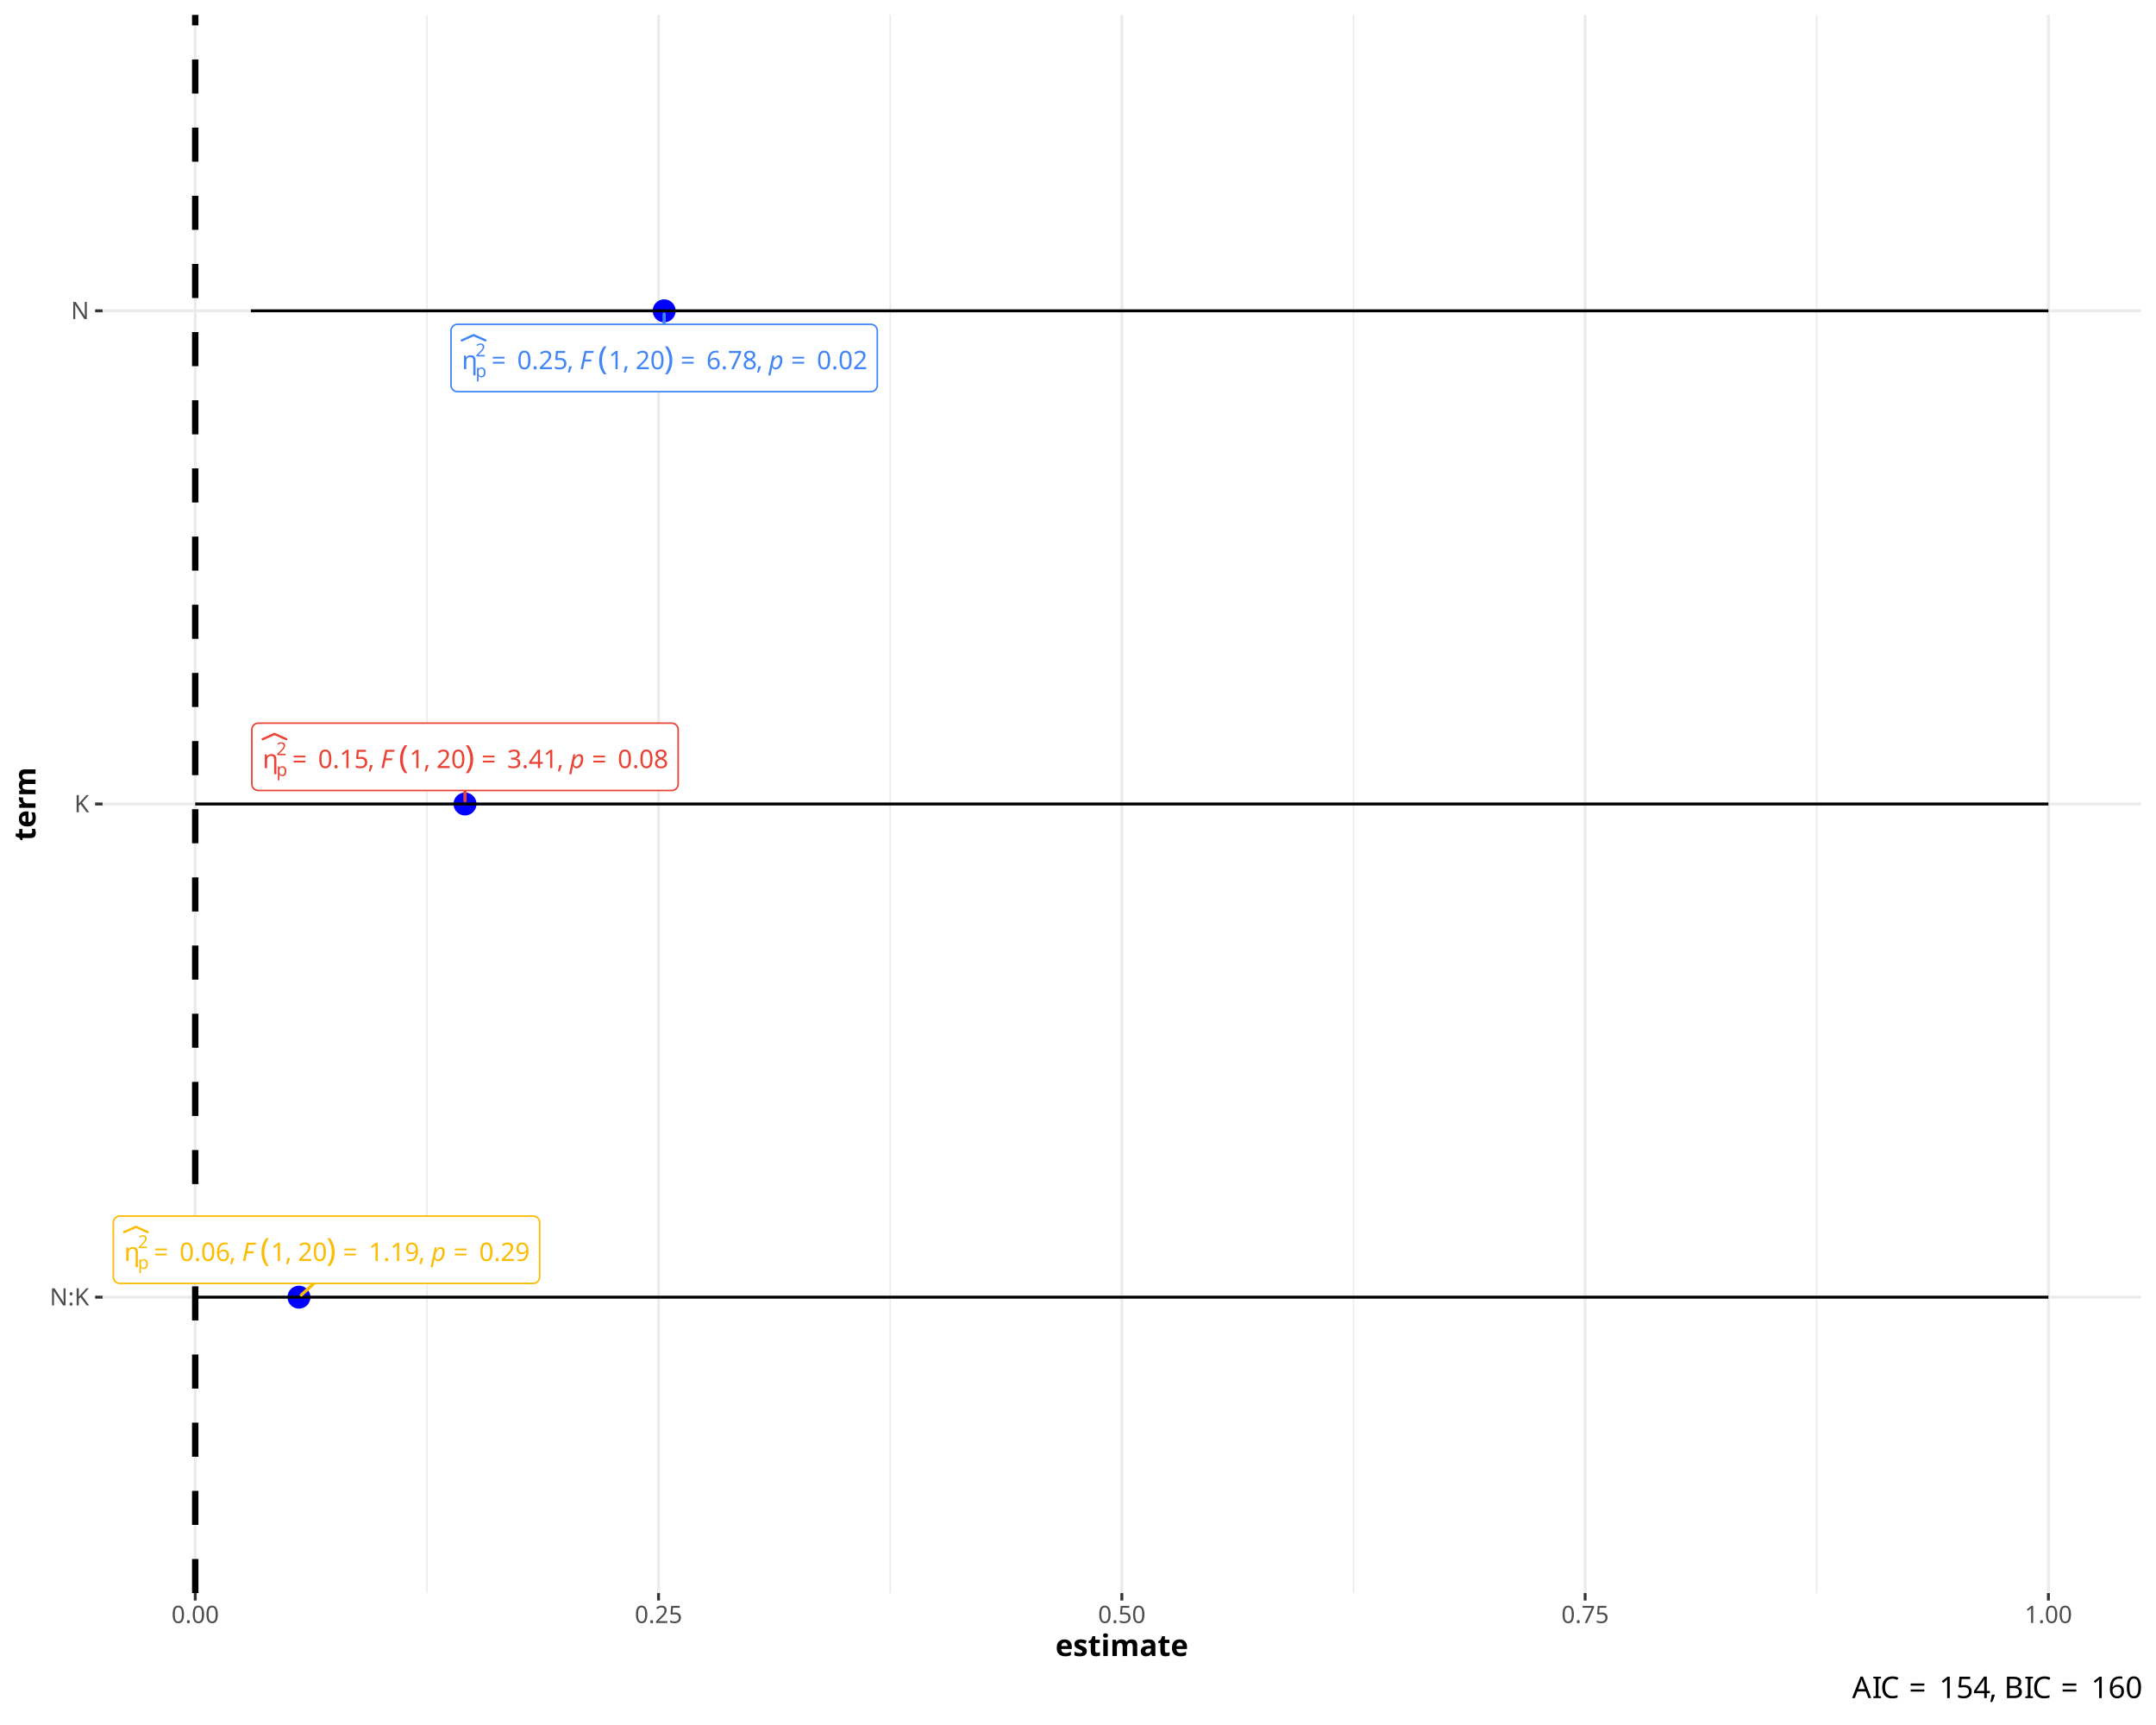
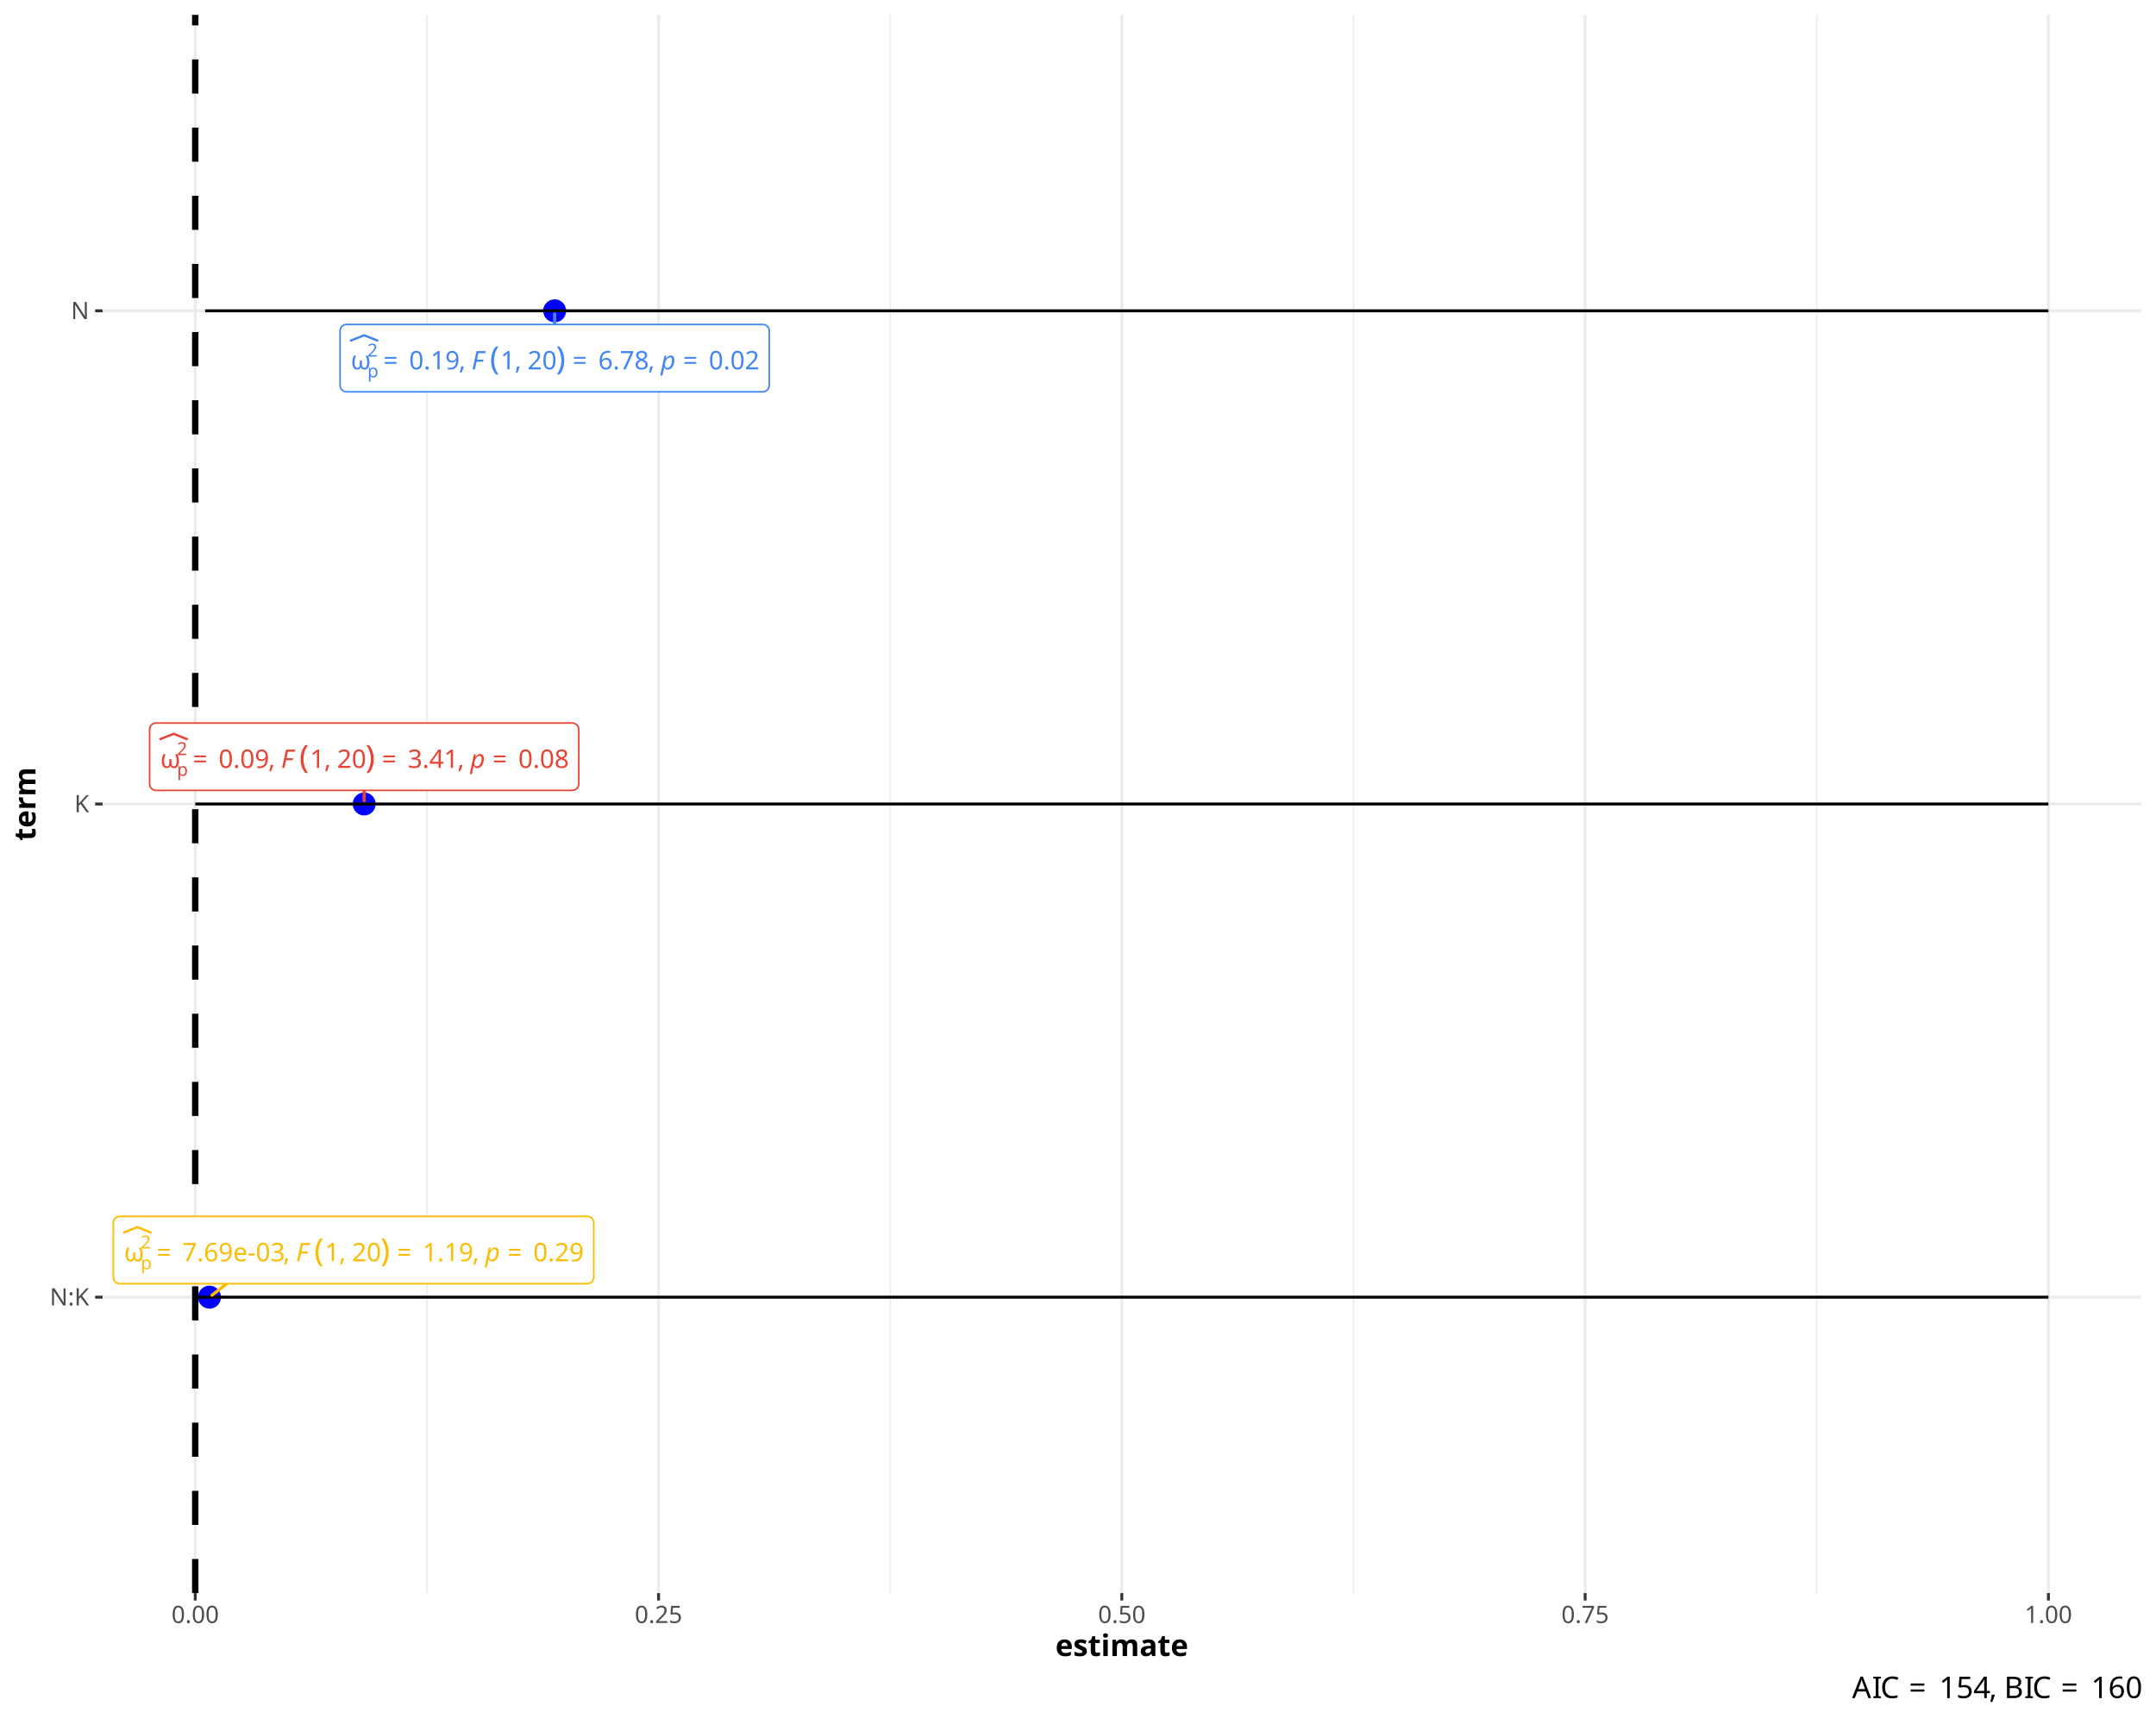
<svg xmlns="http://www.w3.org/2000/svg" class="svglite" data-engine-version="2.0" width="720.00pt" height="576.00pt" viewBox="0 0 720.00 576.00">
  <defs>
    <style type="text/css">
    .svglite line, .svglite polyline, .svglite polygon, .svglite path, .svglite rect, .svglite circle {
      fill: none;
      stroke: #000000;
      stroke-linecap: round;
      stroke-linejoin: round;
      stroke-miterlimit: 10.00;
    }
  </style>
  </defs>
  <rect width="100%" height="100%" style="stroke: none; fill: #FFFFFF;" />
  <defs>
    <clipPath id="cpMC4wMHw3MjAuMDB8MC4wMHw1NzYuMDA=">
      <rect x="0.00" y="0.00" width="720.00" height="576.00" />
    </clipPath>
  </defs>
  <g clip-path="url(#cpMC4wMHw3MjAuMDB8MC4wMHw1NzYuMDA=)">
    <rect x="0.00" y="0.00" width="720.00" height="576.00" style="stroke-width: 0.97; stroke: #FFFFFF; fill: #FFFFFF;" />
  </g>
  <defs>
    <clipPath id="cpMzQuMjV8NzE1LjAyfDQuOTh8NTMxLjk1">
      <rect x="34.25" y="4.98" width="680.77" height="526.97" />
    </clipPath>
  </defs>
  <g clip-path="url(#cpMzQuMjV8NzE1LjAyfDQuOTh8NTMxLjk1)">
    <rect x="34.25" y="4.98" width="680.77" height="526.97" style="stroke-width: 0.97; stroke: none; fill: #FFFFFF;" />
    <polyline points="142.56,531.95 142.56,4.98 " style="stroke-width: 0.48; stroke: #EBEBEB; stroke-linecap: butt;" />
    <polyline points="297.28,531.95 297.28,4.98 " style="stroke-width: 0.48; stroke: #EBEBEB; stroke-linecap: butt;" />
    <polyline points="452.00,531.95 452.00,4.98 " style="stroke-width: 0.48; stroke: #EBEBEB; stroke-linecap: butt;" />
    <polyline points="606.71,531.95 606.71,4.98 " style="stroke-width: 0.48; stroke: #EBEBEB; stroke-linecap: butt;" />
    <polyline points="34.25,433.14 715.02,433.14 " style="stroke-width: 0.97; stroke: #EBEBEB; stroke-linecap: butt;" />
    <polyline points="34.25,268.46 715.02,268.46 " style="stroke-width: 0.97; stroke: #EBEBEB; stroke-linecap: butt;" />
    <polyline points="34.25,103.79 715.02,103.79 " style="stroke-width: 0.97; stroke: #EBEBEB; stroke-linecap: butt;" />
    <polyline points="65.20,531.95 65.20,4.98 " style="stroke-width: 0.97; stroke: #EBEBEB; stroke-linecap: butt;" />
    <polyline points="219.92,531.95 219.92,4.98 " style="stroke-width: 0.97; stroke: #EBEBEB; stroke-linecap: butt;" />
    <polyline points="374.64,531.95 374.64,4.98 " style="stroke-width: 0.97; stroke: #EBEBEB; stroke-linecap: butt;" />
    <polyline points="529.36,531.95 529.36,4.98 " style="stroke-width: 0.97; stroke: #EBEBEB; stroke-linecap: butt;" />
    <polyline points="684.07,531.95 684.07,4.98 " style="stroke-width: 0.97; stroke: #EBEBEB; stroke-linecap: butt;" />
-     <circle cx="221.80" cy="103.79" r="3.52" style="stroke-width: 0.64; stroke: #0000FF; fill: #0000FF;" />
-     <circle cx="155.29" cy="268.46" r="3.52" style="stroke-width: 0.64; stroke: #0000FF; fill: #0000FF;" />
-     <circle cx="99.84" cy="433.14" r="3.52" style="stroke-width: 0.64; stroke: #0000FF; fill: #0000FF;" />
+     <circle cx="185.23" cy="103.79" r="3.52" style="stroke-width: 0.64; stroke: #0000FF; fill: #0000FF;" />
+     <circle cx="121.62" cy="268.46" r="3.52" style="stroke-width: 0.64; stroke: #0000FF; fill: #0000FF;" />
+     <circle cx="69.96" cy="433.14" r="3.52" style="stroke-width: 0.64; stroke: #0000FF; fill: #0000FF;" />
    <polyline points="684.07,103.79 684.07,103.79 " style="stroke-width: 0.97; stroke-linecap: butt;" />
-     <polyline points="684.07,103.79 83.78,103.79 " style="stroke-width: 0.97; stroke-linecap: butt;" />
-     <polyline points="83.78,103.79 83.78,103.79 " style="stroke-width: 0.97; stroke-linecap: butt;" />
+     <polyline points="684.07,103.79 68.51,103.79 " style="stroke-width: 0.97; stroke-linecap: butt;" />
+     <polyline points="68.51,103.79 68.51,103.79 " style="stroke-width: 0.97; stroke-linecap: butt;" />
    <polyline points="684.07,268.46 684.07,268.46 " style="stroke-width: 0.97; stroke-linecap: butt;" />
    <polyline points="684.07,268.46 65.20,268.46 " style="stroke-width: 0.97; stroke-linecap: butt;" />
    <polyline points="65.20,268.46 65.20,268.46 " style="stroke-width: 0.97; stroke-linecap: butt;" />
    <polyline points="684.07,433.14 684.07,433.14 " style="stroke-width: 0.97; stroke-linecap: butt;" />
    <polyline points="684.07,433.14 65.20,433.14 " style="stroke-width: 0.97; stroke-linecap: butt;" />
    <polyline points="65.20,433.14 65.20,433.14 " style="stroke-width: 0.97; stroke-linecap: butt;" />
    <line x1="65.20" y1="531.95" x2="65.20" y2="4.98" style="stroke-width: 2.13; stroke-dasharray: 11.38,11.38; stroke-linecap: butt;" />
-     <line x1="221.80" y1="108.30" x2="221.80" y2="104.85" style="stroke-width: 1.07; stroke: #4285F4;" />
-     <line x1="155.29" y1="263.95" x2="155.29" y2="267.40" style="stroke-width: 1.07; stroke: #EA4335;" />
-     <line x1="104.83" y1="428.54" x2="100.63" y2="432.42" style="stroke-width: 1.07; stroke: #FBBC04;" />
-     <polygon points="152.78,130.78 290.82,130.78 290.73,130.78 291.08,130.76 291.42,130.69 291.75,130.57 292.05,130.40 292.32,130.18 292.55,129.92 292.73,129.62 292.87,129.30 292.95,128.96 292.98,128.62 292.98,128.62 292.98,110.46 292.98,110.46 292.95,110.11 292.87,109.77 292.73,109.45 292.55,109.16 292.32,108.90 292.05,108.68 291.75,108.51 291.42,108.38 291.08,108.31 290.82,108.30 152.78,108.30 153.04,108.31 152.69,108.30 152.34,108.34 152.01,108.44 151.70,108.59 151.41,108.78 151.16,109.03 150.95,109.30 150.79,109.61 150.68,109.94 150.62,110.28 150.62,110.46 150.62,128.62 150.62,128.44 150.62,128.79 150.68,129.13 150.79,129.46 150.95,129.77 151.16,130.05 151.41,130.29 151.70,130.49 152.01,130.64 152.34,130.73 152.69,130.78 " style="stroke-width: 0.53; stroke: #4285F4; fill: #FFFFFF;" />
-     <text x="154.22" y="123.29" style="font-size: 8.54px; fill: #4285F4; font-family: sans;" textLength="4.57px" lengthAdjust="spacingAndGlyphs">η</text>
-     <text x="158.79" y="125.94" style="font-size: 5.98px; fill: #4285F4; font-family: sans;" textLength="3.32px" lengthAdjust="spacingAndGlyphs">p</text>
-     <text x="158.79" y="119.01" style="font-size: 5.98px; fill: #4285F4; font-family: sans;" textLength="3.32px" lengthAdjust="spacingAndGlyphs">2</text>
-     <polyline points="154.22,113.66 158.16,111.90 162.11,113.66 " style="stroke-width: 0.75; stroke: #4285F4;" />
-     <text x="164.09" y="123.29" style="font-size: 8.54px; fill: #4285F4; font-family: sans;" textLength="6.63px" lengthAdjust="spacingAndGlyphs">=</text>
-     <text x="172.69" y="123.29" style="font-size: 8.54px; fill: #4285F4; font-family: sans;" textLength="16.61px" lengthAdjust="spacingAndGlyphs">0.25</text>
-     <text x="189.31" y="123.29" style="font-size: 8.54px; fill: #4285F4; font-family: sans;" textLength="2.14px" lengthAdjust="spacingAndGlyphs">,</text>
-     <text x="191.44" y="123.29" style="font-size: 8.54px; fill: #4285F4; font-family: sans;" textLength="2.14px" lengthAdjust="spacingAndGlyphs"> </text>
-     <text x="193.58" y="123.29" style="font-size: 8.54px; font-style: italic; fill: #4285F4; font-family: sans;" textLength="5.21px" lengthAdjust="spacingAndGlyphs">F</text>
-     <text x="199.67" y="123.29" style="font-size: 10.67px; fill: #4285F4; font-family: sans;" textLength="3.55px" lengthAdjust="spacingAndGlyphs">(</text>
-     <text x="203.23" y="123.29" style="font-size: 8.54px; fill: #4285F4; font-family: sans;" textLength="4.75px" lengthAdjust="spacingAndGlyphs">1</text>
-     <text x="207.97" y="123.29" style="font-size: 8.54px; fill: #4285F4; font-family: sans;" textLength="2.14px" lengthAdjust="spacingAndGlyphs">,</text>
-     <text x="210.11" y="123.29" style="font-size: 8.54px; fill: #4285F4; font-family: sans;" textLength="2.14px" lengthAdjust="spacingAndGlyphs"> </text>
-     <text x="212.24" y="123.29" style="font-size: 8.54px; fill: #4285F4; font-family: sans;" textLength="9.50px" lengthAdjust="spacingAndGlyphs">20</text>
-     <text x="221.74" y="123.29" style="font-size: 10.67px; fill: #4285F4; font-family: sans;" textLength="3.55px" lengthAdjust="spacingAndGlyphs">)</text>
-     <text x="227.26" y="123.29" style="font-size: 8.54px; fill: #4285F4; font-family: sans;" textLength="6.63px" lengthAdjust="spacingAndGlyphs">=</text>
-     <text x="235.87" y="123.29" style="font-size: 8.54px; fill: #4285F4; font-family: sans;" textLength="16.61px" lengthAdjust="spacingAndGlyphs">6.78</text>
-     <text x="252.48" y="123.29" style="font-size: 8.54px; fill: #4285F4; font-family: sans;" textLength="2.14px" lengthAdjust="spacingAndGlyphs">,</text>
-     <text x="254.61" y="123.29" style="font-size: 8.54px; fill: #4285F4; font-family: sans;" textLength="2.14px" lengthAdjust="spacingAndGlyphs"> </text>
-     <text x="256.75" y="123.29" style="font-size: 8.54px; font-style: italic; fill: #4285F4; font-family: sans;" textLength="4.75px" lengthAdjust="spacingAndGlyphs">p</text>
-     <text x="264.16" y="123.29" style="font-size: 8.54px; fill: #4285F4; font-family: sans;" textLength="6.63px" lengthAdjust="spacingAndGlyphs">=</text>
-     <text x="272.77" y="123.29" style="font-size: 8.54px; fill: #4285F4; font-family: sans;" textLength="16.61px" lengthAdjust="spacingAndGlyphs">0.02</text>
-     <polygon points="86.27,263.95 224.31,263.95 224.23,263.95 224.58,263.94 224.92,263.87 225.24,263.75 225.54,263.57 225.81,263.35 226.04,263.09 226.23,262.80 226.36,262.48 226.45,262.14 226.47,261.79 226.47,261.79 226.47,243.63 226.47,243.63 226.45,243.29 226.36,242.95 226.23,242.63 226.04,242.34 225.81,242.08 225.54,241.86 225.24,241.68 224.92,241.56 224.58,241.49 224.31,241.47 86.27,241.47 86.53,241.49 86.18,241.48 85.84,241.52 85.50,241.61 85.19,241.76 84.90,241.96 84.65,242.20 84.44,242.48 84.28,242.79 84.17,243.12 84.12,243.46 84.11,243.63 84.11,261.79 84.12,261.62 84.12,261.97 84.17,262.31 84.28,262.64 84.44,262.95 84.65,263.23 84.90,263.47 85.19,263.66 85.50,263.81 85.84,263.91 86.18,263.95 " style="stroke-width: 0.53; stroke: #EA4335; fill: #FFFFFF;" />
-     <text x="87.71" y="256.47" style="font-size: 8.54px; fill: #EA4335; font-family: sans;" textLength="4.57px" lengthAdjust="spacingAndGlyphs">η</text>
-     <text x="92.28" y="259.11" style="font-size: 5.98px; fill: #EA4335; font-family: sans;" textLength="3.32px" lengthAdjust="spacingAndGlyphs">p</text>
-     <text x="92.28" y="252.18" style="font-size: 5.98px; fill: #EA4335; font-family: sans;" textLength="3.32px" lengthAdjust="spacingAndGlyphs">2</text>
-     <polyline points="87.71,246.84 91.66,245.07 95.61,246.84 " style="stroke-width: 0.75; stroke: #EA4335;" />
-     <text x="97.58" y="256.47" style="font-size: 8.54px; fill: #EA4335; font-family: sans;" textLength="6.63px" lengthAdjust="spacingAndGlyphs">=</text>
-     <text x="106.19" y="256.47" style="font-size: 8.54px; fill: #EA4335; font-family: sans;" textLength="16.61px" lengthAdjust="spacingAndGlyphs">0.15</text>
-     <text x="122.80" y="256.47" style="font-size: 8.54px; fill: #EA4335; font-family: sans;" textLength="2.14px" lengthAdjust="spacingAndGlyphs">,</text>
-     <text x="124.94" y="256.47" style="font-size: 8.54px; fill: #EA4335; font-family: sans;" textLength="2.14px" lengthAdjust="spacingAndGlyphs"> </text>
-     <text x="127.07" y="256.47" style="font-size: 8.54px; font-style: italic; fill: #EA4335; font-family: sans;" textLength="5.21px" lengthAdjust="spacingAndGlyphs">F</text>
-     <text x="133.17" y="256.47" style="font-size: 10.67px; fill: #EA4335; font-family: sans;" textLength="3.55px" lengthAdjust="spacingAndGlyphs">(</text>
-     <text x="136.72" y="256.47" style="font-size: 8.54px; fill: #EA4335; font-family: sans;" textLength="4.75px" lengthAdjust="spacingAndGlyphs">1</text>
-     <text x="141.47" y="256.47" style="font-size: 8.54px; fill: #EA4335; font-family: sans;" textLength="2.14px" lengthAdjust="spacingAndGlyphs">,</text>
-     <text x="143.60" y="256.47" style="font-size: 8.54px; fill: #EA4335; font-family: sans;" textLength="2.14px" lengthAdjust="spacingAndGlyphs"> </text>
-     <text x="145.74" y="256.47" style="font-size: 8.54px; fill: #EA4335; font-family: sans;" textLength="9.50px" lengthAdjust="spacingAndGlyphs">20</text>
-     <text x="155.23" y="256.47" style="font-size: 10.67px; fill: #EA4335; font-family: sans;" textLength="3.55px" lengthAdjust="spacingAndGlyphs">)</text>
-     <text x="160.76" y="256.47" style="font-size: 8.54px; fill: #EA4335; font-family: sans;" textLength="6.63px" lengthAdjust="spacingAndGlyphs">=</text>
-     <text x="169.36" y="256.47" style="font-size: 8.54px; fill: #EA4335; font-family: sans;" textLength="16.61px" lengthAdjust="spacingAndGlyphs">3.41</text>
-     <text x="185.97" y="256.47" style="font-size: 8.54px; fill: #EA4335; font-family: sans;" textLength="2.14px" lengthAdjust="spacingAndGlyphs">,</text>
-     <text x="188.11" y="256.47" style="font-size: 8.54px; fill: #EA4335; font-family: sans;" textLength="2.14px" lengthAdjust="spacingAndGlyphs"> </text>
-     <text x="190.25" y="256.47" style="font-size: 8.54px; font-style: italic; fill: #EA4335; font-family: sans;" textLength="4.75px" lengthAdjust="spacingAndGlyphs">p</text>
-     <text x="197.66" y="256.47" style="font-size: 8.54px; fill: #EA4335; font-family: sans;" textLength="6.63px" lengthAdjust="spacingAndGlyphs">=</text>
-     <text x="206.26" y="256.47" style="font-size: 8.54px; fill: #EA4335; font-family: sans;" textLength="16.61px" lengthAdjust="spacingAndGlyphs">0.08</text>
-     <polygon points="40.01,428.54 178.06,428.54 177.97,428.54 178.32,428.53 178.66,428.46 178.98,428.33 179.28,428.16 179.55,427.94 179.78,427.68 179.97,427.39 180.11,427.07 180.19,426.73 180.22,426.38 180.22,426.38 180.22,408.22 180.22,408.22 180.19,407.87 180.11,407.54 179.97,407.22 179.78,406.92 179.55,406.66 179.28,406.44 178.98,406.27 178.66,406.15 178.32,406.08 178.06,406.06 40.01,406.06 40.27,406.08 39.93,406.06 39.58,406.10 39.25,406.20 38.93,406.35 38.65,406.55 38.40,406.79 38.19,407.07 38.03,407.37 37.92,407.70 37.86,408.05 37.85,408.22 37.85,426.38 37.86,426.21 37.86,426.56 37.92,426.90 38.03,427.23 38.19,427.54 38.40,427.81 38.65,428.05 38.93,428.25 39.25,428.40 39.58,428.50 39.93,428.54 " style="stroke-width: 0.53; stroke: #FBBC04; fill: #FFFFFF;" />
-     <text x="41.45" y="421.06" style="font-size: 8.54px; fill: #FBBC04; font-family: sans;" textLength="4.57px" lengthAdjust="spacingAndGlyphs">η</text>
-     <text x="46.03" y="423.70" style="font-size: 5.98px; fill: #FBBC04; font-family: sans;" textLength="3.32px" lengthAdjust="spacingAndGlyphs">p</text>
-     <text x="46.03" y="416.77" style="font-size: 5.98px; fill: #FBBC04; font-family: sans;" textLength="3.32px" lengthAdjust="spacingAndGlyphs">2</text>
-     <polyline points="41.45,411.42 45.40,409.66 49.35,411.42 " style="stroke-width: 0.75; stroke: #FBBC04;" />
-     <text x="51.33" y="421.06" style="font-size: 8.54px; fill: #FBBC04; font-family: sans;" textLength="6.63px" lengthAdjust="spacingAndGlyphs">=</text>
-     <text x="59.93" y="421.06" style="font-size: 8.54px; fill: #FBBC04; font-family: sans;" textLength="16.61px" lengthAdjust="spacingAndGlyphs">0.06</text>
-     <text x="76.54" y="421.06" style="font-size: 8.54px; fill: #FBBC04; font-family: sans;" textLength="2.14px" lengthAdjust="spacingAndGlyphs">,</text>
-     <text x="78.68" y="421.06" style="font-size: 8.54px; fill: #FBBC04; font-family: sans;" textLength="2.14px" lengthAdjust="spacingAndGlyphs"> </text>
-     <text x="80.81" y="421.06" style="font-size: 8.54px; font-style: italic; fill: #FBBC04; font-family: sans;" textLength="5.21px" lengthAdjust="spacingAndGlyphs">F</text>
-     <text x="86.91" y="421.06" style="font-size: 10.67px; fill: #FBBC04; font-family: sans;" textLength="3.55px" lengthAdjust="spacingAndGlyphs">(</text>
-     <text x="90.46" y="421.06" style="font-size: 8.54px; fill: #FBBC04; font-family: sans;" textLength="4.75px" lengthAdjust="spacingAndGlyphs">1</text>
-     <text x="95.21" y="421.06" style="font-size: 8.54px; fill: #FBBC04; font-family: sans;" textLength="2.14px" lengthAdjust="spacingAndGlyphs">,</text>
-     <text x="97.35" y="421.06" style="font-size: 8.54px; fill: #FBBC04; font-family: sans;" textLength="2.14px" lengthAdjust="spacingAndGlyphs"> </text>
-     <text x="99.48" y="421.06" style="font-size: 8.54px; fill: #FBBC04; font-family: sans;" textLength="9.50px" lengthAdjust="spacingAndGlyphs">20</text>
-     <text x="108.98" y="421.06" style="font-size: 10.67px; fill: #FBBC04; font-family: sans;" textLength="3.55px" lengthAdjust="spacingAndGlyphs">)</text>
-     <text x="114.50" y="421.06" style="font-size: 8.54px; fill: #FBBC04; font-family: sans;" textLength="6.63px" lengthAdjust="spacingAndGlyphs">=</text>
-     <text x="123.10" y="421.06" style="font-size: 8.54px; fill: #FBBC04; font-family: sans;" textLength="16.61px" lengthAdjust="spacingAndGlyphs">1.19</text>
-     <text x="139.72" y="421.06" style="font-size: 8.54px; fill: #FBBC04; font-family: sans;" textLength="2.14px" lengthAdjust="spacingAndGlyphs">,</text>
-     <text x="141.85" y="421.06" style="font-size: 8.54px; fill: #FBBC04; font-family: sans;" textLength="2.14px" lengthAdjust="spacingAndGlyphs"> </text>
-     <text x="143.99" y="421.06" style="font-size: 8.54px; font-style: italic; fill: #FBBC04; font-family: sans;" textLength="4.75px" lengthAdjust="spacingAndGlyphs">p</text>
-     <text x="151.40" y="421.06" style="font-size: 8.54px; fill: #FBBC04; font-family: sans;" textLength="6.63px" lengthAdjust="spacingAndGlyphs">=</text>
-     <text x="160.00" y="421.06" style="font-size: 8.54px; fill: #FBBC04; font-family: sans;" textLength="16.61px" lengthAdjust="spacingAndGlyphs">0.29</text>
+     <line x1="185.23" y1="108.35" x2="185.23" y2="104.85" style="stroke-width: 1.07; stroke: #4285F4;" />
+     <line x1="121.62" y1="263.91" x2="121.62" y2="267.40" style="stroke-width: 1.07; stroke: #EA4335;" />
+     <line x1="75.72" y1="428.64" x2="70.80" y2="432.48" style="stroke-width: 1.07; stroke: #FBBC04;" />
+     <polygon points="115.73,130.83 254.74,130.83 254.65,130.82 255.00,130.81 255.34,130.74 255.66,130.62 255.96,130.44 256.23,130.22 256.46,129.96 256.65,129.67 256.78,129.35 256.87,129.01 256.90,128.67 256.90,128.67 256.90,110.51 256.90,110.51 256.87,110.16 256.78,109.82 256.65,109.50 256.46,109.21 256.23,108.95 255.96,108.73 255.66,108.55 255.34,108.43 255.00,108.36 254.74,108.35 115.73,108.35 115.99,108.36 115.65,108.35 115.30,108.39 114.97,108.49 114.65,108.64 114.37,108.83 114.12,109.07 113.91,109.35 113.75,109.66 113.64,109.99 113.58,110.33 113.57,110.51 113.57,128.67 113.58,128.49 113.58,128.84 113.64,129.18 113.75,129.51 113.91,129.82 114.12,130.10 114.37,130.34 114.65,130.54 114.97,130.69 115.30,130.78 115.65,130.82 " style="stroke-width: 0.53; stroke: #4285F4; fill: #FFFFFF;" />
+     <text x="117.17" y="123.34" style="font-size: 8.54px; fill: #4285F4; font-family: sans;" textLength="5.53px" lengthAdjust="spacingAndGlyphs">ω</text>
+     <text x="122.70" y="125.99" style="font-size: 5.98px; fill: #4285F4; font-family: sans;" textLength="3.32px" lengthAdjust="spacingAndGlyphs">p</text>
+     <text x="122.70" y="119.06" style="font-size: 5.98px; fill: #4285F4; font-family: sans;" textLength="3.32px" lengthAdjust="spacingAndGlyphs">2</text>
+     <polyline points="117.17,113.71 121.60,111.95 126.03,113.71 " style="stroke-width: 0.75; stroke: #4285F4;" />
+     <text x="128.00" y="123.34" style="font-size: 8.54px; fill: #4285F4; font-family: sans;" textLength="6.63px" lengthAdjust="spacingAndGlyphs">=</text>
+     <text x="136.61" y="123.34" style="font-size: 8.54px; fill: #4285F4; font-family: sans;" textLength="16.61px" lengthAdjust="spacingAndGlyphs">0.19</text>
+     <text x="153.22" y="123.34" style="font-size: 8.54px; fill: #4285F4; font-family: sans;" textLength="2.14px" lengthAdjust="spacingAndGlyphs">,</text>
+     <text x="155.36" y="123.34" style="font-size: 8.54px; fill: #4285F4; font-family: sans;" textLength="2.14px" lengthAdjust="spacingAndGlyphs"> </text>
+     <text x="157.49" y="123.34" style="font-size: 8.54px; font-style: italic; fill: #4285F4; font-family: sans;" textLength="5.21px" lengthAdjust="spacingAndGlyphs">F</text>
+     <text x="163.59" y="123.34" style="font-size: 10.67px; fill: #4285F4; font-family: sans;" textLength="3.55px" lengthAdjust="spacingAndGlyphs">(</text>
+     <text x="167.14" y="123.34" style="font-size: 8.54px; fill: #4285F4; font-family: sans;" textLength="4.75px" lengthAdjust="spacingAndGlyphs">1</text>
+     <text x="171.89" y="123.34" style="font-size: 8.54px; fill: #4285F4; font-family: sans;" textLength="2.14px" lengthAdjust="spacingAndGlyphs">,</text>
+     <text x="174.02" y="123.34" style="font-size: 8.54px; fill: #4285F4; font-family: sans;" textLength="2.14px" lengthAdjust="spacingAndGlyphs"> </text>
+     <text x="176.16" y="123.34" style="font-size: 8.54px; fill: #4285F4; font-family: sans;" textLength="9.50px" lengthAdjust="spacingAndGlyphs">20</text>
+     <text x="185.65" y="123.34" style="font-size: 10.67px; fill: #4285F4; font-family: sans;" textLength="3.55px" lengthAdjust="spacingAndGlyphs">)</text>
+     <text x="191.18" y="123.34" style="font-size: 8.54px; fill: #4285F4; font-family: sans;" textLength="6.63px" lengthAdjust="spacingAndGlyphs">=</text>
+     <text x="199.78" y="123.34" style="font-size: 8.54px; fill: #4285F4; font-family: sans;" textLength="16.61px" lengthAdjust="spacingAndGlyphs">6.78</text>
+     <text x="216.39" y="123.34" style="font-size: 8.54px; fill: #4285F4; font-family: sans;" textLength="2.14px" lengthAdjust="spacingAndGlyphs">,</text>
+     <text x="218.53" y="123.34" style="font-size: 8.54px; fill: #4285F4; font-family: sans;" textLength="2.14px" lengthAdjust="spacingAndGlyphs"> </text>
+     <text x="220.67" y="123.34" style="font-size: 8.54px; font-style: italic; fill: #4285F4; font-family: sans;" textLength="4.75px" lengthAdjust="spacingAndGlyphs">p</text>
+     <text x="228.08" y="123.34" style="font-size: 8.54px; fill: #4285F4; font-family: sans;" textLength="6.63px" lengthAdjust="spacingAndGlyphs">=</text>
+     <text x="236.68" y="123.34" style="font-size: 8.54px; fill: #4285F4; font-family: sans;" textLength="16.61px" lengthAdjust="spacingAndGlyphs">0.02</text>
+     <polygon points="52.12,263.91 191.12,263.91 191.04,263.90 191.38,263.89 191.72,263.82 192.05,263.70 192.35,263.52 192.62,263.30 192.85,263.04 193.04,262.75 193.17,262.43 193.25,262.09 193.28,261.75 193.28,261.75 193.28,243.59 193.28,243.59 193.25,243.24 193.17,242.90 193.04,242.58 192.85,242.29 192.62,242.03 192.35,241.81 192.05,241.63 191.72,241.51 191.38,241.44 191.12,241.43 52.12,241.43 52.38,241.44 52.03,241.43 51.69,241.47 51.35,241.57 51.04,241.71 50.75,241.91 50.50,242.15 50.30,242.43 50.13,242.74 50.02,243.07 49.97,243.41 49.96,243.59 49.96,261.75 49.97,261.57 49.97,261.92 50.02,262.26 50.13,262.59 50.30,262.90 50.50,263.18 50.75,263.42 51.04,263.62 51.35,263.77 51.69,263.86 52.03,263.90 " style="stroke-width: 0.53; stroke: #EA4335; fill: #FFFFFF;" />
+     <text x="53.56" y="256.42" style="font-size: 8.54px; fill: #EA4335; font-family: sans;" textLength="5.53px" lengthAdjust="spacingAndGlyphs">ω</text>
+     <text x="59.09" y="259.07" style="font-size: 5.98px; fill: #EA4335; font-family: sans;" textLength="3.32px" lengthAdjust="spacingAndGlyphs">p</text>
+     <text x="59.09" y="252.14" style="font-size: 5.98px; fill: #EA4335; font-family: sans;" textLength="3.32px" lengthAdjust="spacingAndGlyphs">2</text>
+     <polyline points="53.56,246.79 57.99,245.03 62.42,246.79 " style="stroke-width: 0.75; stroke: #EA4335;" />
+     <text x="64.39" y="256.42" style="font-size: 8.54px; fill: #EA4335; font-family: sans;" textLength="6.63px" lengthAdjust="spacingAndGlyphs">=</text>
+     <text x="72.99" y="256.42" style="font-size: 8.54px; fill: #EA4335; font-family: sans;" textLength="16.61px" lengthAdjust="spacingAndGlyphs">0.09</text>
+     <text x="89.61" y="256.42" style="font-size: 8.54px; fill: #EA4335; font-family: sans;" textLength="2.14px" lengthAdjust="spacingAndGlyphs">,</text>
+     <text x="91.74" y="256.42" style="font-size: 8.54px; fill: #EA4335; font-family: sans;" textLength="2.14px" lengthAdjust="spacingAndGlyphs"> </text>
+     <text x="93.88" y="256.42" style="font-size: 8.54px; font-style: italic; fill: #EA4335; font-family: sans;" textLength="5.21px" lengthAdjust="spacingAndGlyphs">F</text>
+     <text x="99.97" y="256.42" style="font-size: 10.67px; fill: #EA4335; font-family: sans;" textLength="3.55px" lengthAdjust="spacingAndGlyphs">(</text>
+     <text x="103.53" y="256.42" style="font-size: 8.54px; fill: #EA4335; font-family: sans;" textLength="4.75px" lengthAdjust="spacingAndGlyphs">1</text>
+     <text x="108.28" y="256.42" style="font-size: 8.54px; fill: #EA4335; font-family: sans;" textLength="2.14px" lengthAdjust="spacingAndGlyphs">,</text>
+     <text x="110.41" y="256.42" style="font-size: 8.54px; fill: #EA4335; font-family: sans;" textLength="2.14px" lengthAdjust="spacingAndGlyphs"> </text>
+     <text x="112.55" y="256.42" style="font-size: 8.54px; fill: #EA4335; font-family: sans;" textLength="9.50px" lengthAdjust="spacingAndGlyphs">20</text>
+     <text x="122.04" y="256.42" style="font-size: 10.67px; fill: #EA4335; font-family: sans;" textLength="3.55px" lengthAdjust="spacingAndGlyphs">)</text>
+     <text x="127.56" y="256.42" style="font-size: 8.54px; fill: #EA4335; font-family: sans;" textLength="6.63px" lengthAdjust="spacingAndGlyphs">=</text>
+     <text x="136.17" y="256.42" style="font-size: 8.54px; fill: #EA4335; font-family: sans;" textLength="16.61px" lengthAdjust="spacingAndGlyphs">3.41</text>
+     <text x="152.78" y="256.42" style="font-size: 8.54px; fill: #EA4335; font-family: sans;" textLength="2.14px" lengthAdjust="spacingAndGlyphs">,</text>
+     <text x="154.92" y="256.42" style="font-size: 8.54px; fill: #EA4335; font-family: sans;" textLength="2.14px" lengthAdjust="spacingAndGlyphs"> </text>
+     <text x="157.05" y="256.42" style="font-size: 8.54px; font-style: italic; fill: #EA4335; font-family: sans;" textLength="4.75px" lengthAdjust="spacingAndGlyphs">p</text>
+     <text x="164.47" y="256.42" style="font-size: 8.54px; fill: #EA4335; font-family: sans;" textLength="6.63px" lengthAdjust="spacingAndGlyphs">=</text>
+     <text x="173.07" y="256.42" style="font-size: 8.54px; fill: #EA4335; font-family: sans;" textLength="16.61px" lengthAdjust="spacingAndGlyphs">0.08</text>
+     <polygon points="40.01,428.64 196.10,428.64 196.01,428.64 196.36,428.63 196.70,428.56 197.03,428.44 197.33,428.26 197.60,428.04 197.83,427.78 198.01,427.49 198.15,427.17 198.23,426.83 198.26,426.48 198.26,426.48 198.26,408.32 198.26,408.32 198.23,407.98 198.15,407.64 198.01,407.32 197.83,407.03 197.60,406.77 197.33,406.55 197.03,406.37 196.70,406.25 196.36,406.18 196.10,406.16 40.01,406.16 40.27,406.18 39.93,406.17 39.58,406.21 39.25,406.30 38.93,406.45 38.65,406.65 38.40,406.89 38.19,407.17 38.03,407.48 37.92,407.81 37.86,408.15 37.85,408.32 37.85,426.48 37.86,426.31 37.86,426.66 37.92,427.00 38.03,427.33 38.19,427.64 38.40,427.92 38.65,428.16 38.93,428.36 39.25,428.50 39.58,428.60 39.93,428.64 " style="stroke-width: 0.53; stroke: #FBBC04; fill: #FFFFFF;" />
+     <text x="41.45" y="421.16" style="font-size: 8.54px; fill: #FBBC04; font-family: sans;" textLength="5.53px" lengthAdjust="spacingAndGlyphs">ω</text>
+     <text x="46.98" y="423.80" style="font-size: 5.98px; fill: #FBBC04; font-family: sans;" textLength="3.32px" lengthAdjust="spacingAndGlyphs">p</text>
+     <text x="46.98" y="416.87" style="font-size: 5.98px; fill: #FBBC04; font-family: sans;" textLength="3.32px" lengthAdjust="spacingAndGlyphs">2</text>
+     <polyline points="41.45,411.53 45.88,409.76 50.31,411.53 " style="stroke-width: 0.75; stroke: #FBBC04;" />
+     <text x="52.28" y="421.16" style="font-size: 8.54px; fill: #FBBC04; font-family: sans;" textLength="6.63px" lengthAdjust="spacingAndGlyphs">=</text>
+     <text x="60.89" y="421.16" style="font-size: 8.54px; fill: #FBBC04; font-family: sans;" textLength="33.70px" lengthAdjust="spacingAndGlyphs">7.69e-03</text>
+     <text x="94.59" y="421.16" style="font-size: 8.54px; fill: #FBBC04; font-family: sans;" textLength="2.14px" lengthAdjust="spacingAndGlyphs">,</text>
+     <text x="96.72" y="421.16" style="font-size: 8.54px; fill: #FBBC04; font-family: sans;" textLength="2.14px" lengthAdjust="spacingAndGlyphs"> </text>
+     <text x="98.86" y="421.16" style="font-size: 8.54px; font-style: italic; fill: #FBBC04; font-family: sans;" textLength="5.21px" lengthAdjust="spacingAndGlyphs">F</text>
+     <text x="104.95" y="421.16" style="font-size: 10.67px; fill: #FBBC04; font-family: sans;" textLength="3.55px" lengthAdjust="spacingAndGlyphs">(</text>
+     <text x="108.50" y="421.16" style="font-size: 8.54px; fill: #FBBC04; font-family: sans;" textLength="4.75px" lengthAdjust="spacingAndGlyphs">1</text>
+     <text x="113.25" y="421.16" style="font-size: 8.54px; fill: #FBBC04; font-family: sans;" textLength="2.14px" lengthAdjust="spacingAndGlyphs">,</text>
+     <text x="115.39" y="421.16" style="font-size: 8.54px; fill: #FBBC04; font-family: sans;" textLength="2.14px" lengthAdjust="spacingAndGlyphs"> </text>
+     <text x="117.52" y="421.16" style="font-size: 8.54px; fill: #FBBC04; font-family: sans;" textLength="9.50px" lengthAdjust="spacingAndGlyphs">20</text>
+     <text x="127.02" y="421.16" style="font-size: 10.67px; fill: #FBBC04; font-family: sans;" textLength="3.55px" lengthAdjust="spacingAndGlyphs">)</text>
+     <text x="132.54" y="421.16" style="font-size: 8.54px; fill: #FBBC04; font-family: sans;" textLength="6.63px" lengthAdjust="spacingAndGlyphs">=</text>
+     <text x="141.15" y="421.16" style="font-size: 8.54px; fill: #FBBC04; font-family: sans;" textLength="16.61px" lengthAdjust="spacingAndGlyphs">1.19</text>
+     <text x="157.76" y="421.16" style="font-size: 8.54px; fill: #FBBC04; font-family: sans;" textLength="2.14px" lengthAdjust="spacingAndGlyphs">,</text>
+     <text x="159.89" y="421.16" style="font-size: 8.54px; fill: #FBBC04; font-family: sans;" textLength="2.14px" lengthAdjust="spacingAndGlyphs"> </text>
+     <text x="162.03" y="421.16" style="font-size: 8.54px; font-style: italic; fill: #FBBC04; font-family: sans;" textLength="4.75px" lengthAdjust="spacingAndGlyphs">p</text>
+     <text x="169.44" y="421.16" style="font-size: 8.54px; fill: #FBBC04; font-family: sans;" textLength="6.63px" lengthAdjust="spacingAndGlyphs">=</text>
+     <text x="178.05" y="421.16" style="font-size: 8.54px; fill: #FBBC04; font-family: sans;" textLength="16.61px" lengthAdjust="spacingAndGlyphs">0.29</text>
  </g>
  <g clip-path="url(#cpMC4wMHw3MjAuMDB8MC4wMHw1NzYuMDA=)">
    <text x="29.77" y="435.89" text-anchor="end" style="font-size: 8.00px; fill: #4D4D4D; font-family: sans;" textLength="13.34px" lengthAdjust="spacingAndGlyphs">N:K</text>
    <text x="29.77" y="271.22" text-anchor="end" style="font-size: 8.00px; fill: #4D4D4D; font-family: sans;" textLength="5.34px" lengthAdjust="spacingAndGlyphs">K</text>
    <text x="29.77" y="106.54" text-anchor="end" style="font-size: 8.00px; fill: #4D4D4D; font-family: sans;" textLength="5.78px" lengthAdjust="spacingAndGlyphs">N</text>
    <polyline points="31.76,433.14 34.25,433.14 " style="stroke-width: 0.97; stroke: #333333; stroke-linecap: butt;" />
    <polyline points="31.76,268.46 34.25,268.46 " style="stroke-width: 0.97; stroke: #333333; stroke-linecap: butt;" />
    <polyline points="31.76,103.79 34.25,103.79 " style="stroke-width: 0.97; stroke: #333333; stroke-linecap: butt;" />
    <polyline points="65.20,534.44 65.20,531.95 " style="stroke-width: 0.97; stroke: #333333; stroke-linecap: butt;" />
    <polyline points="219.92,534.44 219.92,531.95 " style="stroke-width: 0.97; stroke: #333333; stroke-linecap: butt;" />
    <polyline points="374.64,534.44 374.64,531.95 " style="stroke-width: 0.97; stroke: #333333; stroke-linecap: butt;" />
    <polyline points="529.36,534.44 529.36,531.95 " style="stroke-width: 0.97; stroke: #333333; stroke-linecap: butt;" />
    <polyline points="684.07,534.44 684.07,531.95 " style="stroke-width: 0.97; stroke: #333333; stroke-linecap: butt;" />
    <text x="65.20" y="541.94" text-anchor="middle" style="font-size: 8.00px; fill: #4D4D4D; font-family: sans;" textLength="15.57px" lengthAdjust="spacingAndGlyphs">0.00</text>
    <text x="219.92" y="541.94" text-anchor="middle" style="font-size: 8.00px; fill: #4D4D4D; font-family: sans;" textLength="15.57px" lengthAdjust="spacingAndGlyphs">0.25</text>
    <text x="374.64" y="541.94" text-anchor="middle" style="font-size: 8.00px; fill: #4D4D4D; font-family: sans;" textLength="15.57px" lengthAdjust="spacingAndGlyphs">0.50</text>
    <text x="529.36" y="541.94" text-anchor="middle" style="font-size: 8.00px; fill: #4D4D4D; font-family: sans;" textLength="15.57px" lengthAdjust="spacingAndGlyphs">0.75</text>
    <text x="684.07" y="541.94" text-anchor="middle" style="font-size: 8.00px; fill: #4D4D4D; font-family: sans;" textLength="15.57px" lengthAdjust="spacingAndGlyphs">1.00</text>
    <text x="374.64" y="552.97" text-anchor="middle" style="font-size: 10.00px; font-weight: bold; font-family: sans;" textLength="37.80px" lengthAdjust="spacingAndGlyphs">estimate</text>
    <text transform="translate(11.86,268.46) rotate(-90)" text-anchor="middle" style="font-size: 10.00px; font-weight: bold; font-family: sans;" textLength="20.00px" lengthAdjust="spacingAndGlyphs">term</text>
    <text x="618.51" y="567.01" style="font-size: 10.00px; font-family: sans;" textLength="6.67px" lengthAdjust="spacingAndGlyphs">A</text>
    <text x="625.18" y="567.01" style="font-size: 10.00px; font-family: sans;" textLength="2.78px" lengthAdjust="spacingAndGlyphs">I</text>
    <text x="627.96" y="567.01" style="font-size: 10.00px; font-family: sans;" textLength="7.22px" lengthAdjust="spacingAndGlyphs">C</text>
    <text x="637.50" y="567.01" style="font-size: 10.00px; font-family: sans;" textLength="7.76px" lengthAdjust="spacingAndGlyphs">=</text>
    <text x="647.57" y="567.01" style="font-size: 10.00px; font-family: sans;" textLength="16.69px" lengthAdjust="spacingAndGlyphs">154</text>
    <text x="664.26" y="567.01" style="font-size: 10.00px; font-family: sans;" textLength="2.50px" lengthAdjust="spacingAndGlyphs">,</text>
    <text x="666.76" y="567.01" style="font-size: 10.00px; font-family: sans;" textLength="2.50px" lengthAdjust="spacingAndGlyphs"> </text>
    <text x="669.26" y="567.01" style="font-size: 10.00px; font-family: sans;" textLength="6.67px" lengthAdjust="spacingAndGlyphs">B</text>
    <text x="675.94" y="567.01" style="font-size: 10.00px; font-family: sans;" textLength="2.78px" lengthAdjust="spacingAndGlyphs">I</text>
    <text x="678.71" y="567.01" style="font-size: 10.00px; font-family: sans;" textLength="7.22px" lengthAdjust="spacingAndGlyphs">C</text>
    <text x="688.25" y="567.01" style="font-size: 10.00px; font-family: sans;" textLength="7.76px" lengthAdjust="spacingAndGlyphs">=</text>
    <text x="698.33" y="567.01" style="font-size: 10.00px; font-family: sans;" textLength="16.69px" lengthAdjust="spacingAndGlyphs">160</text>
  </g>
</svg>
